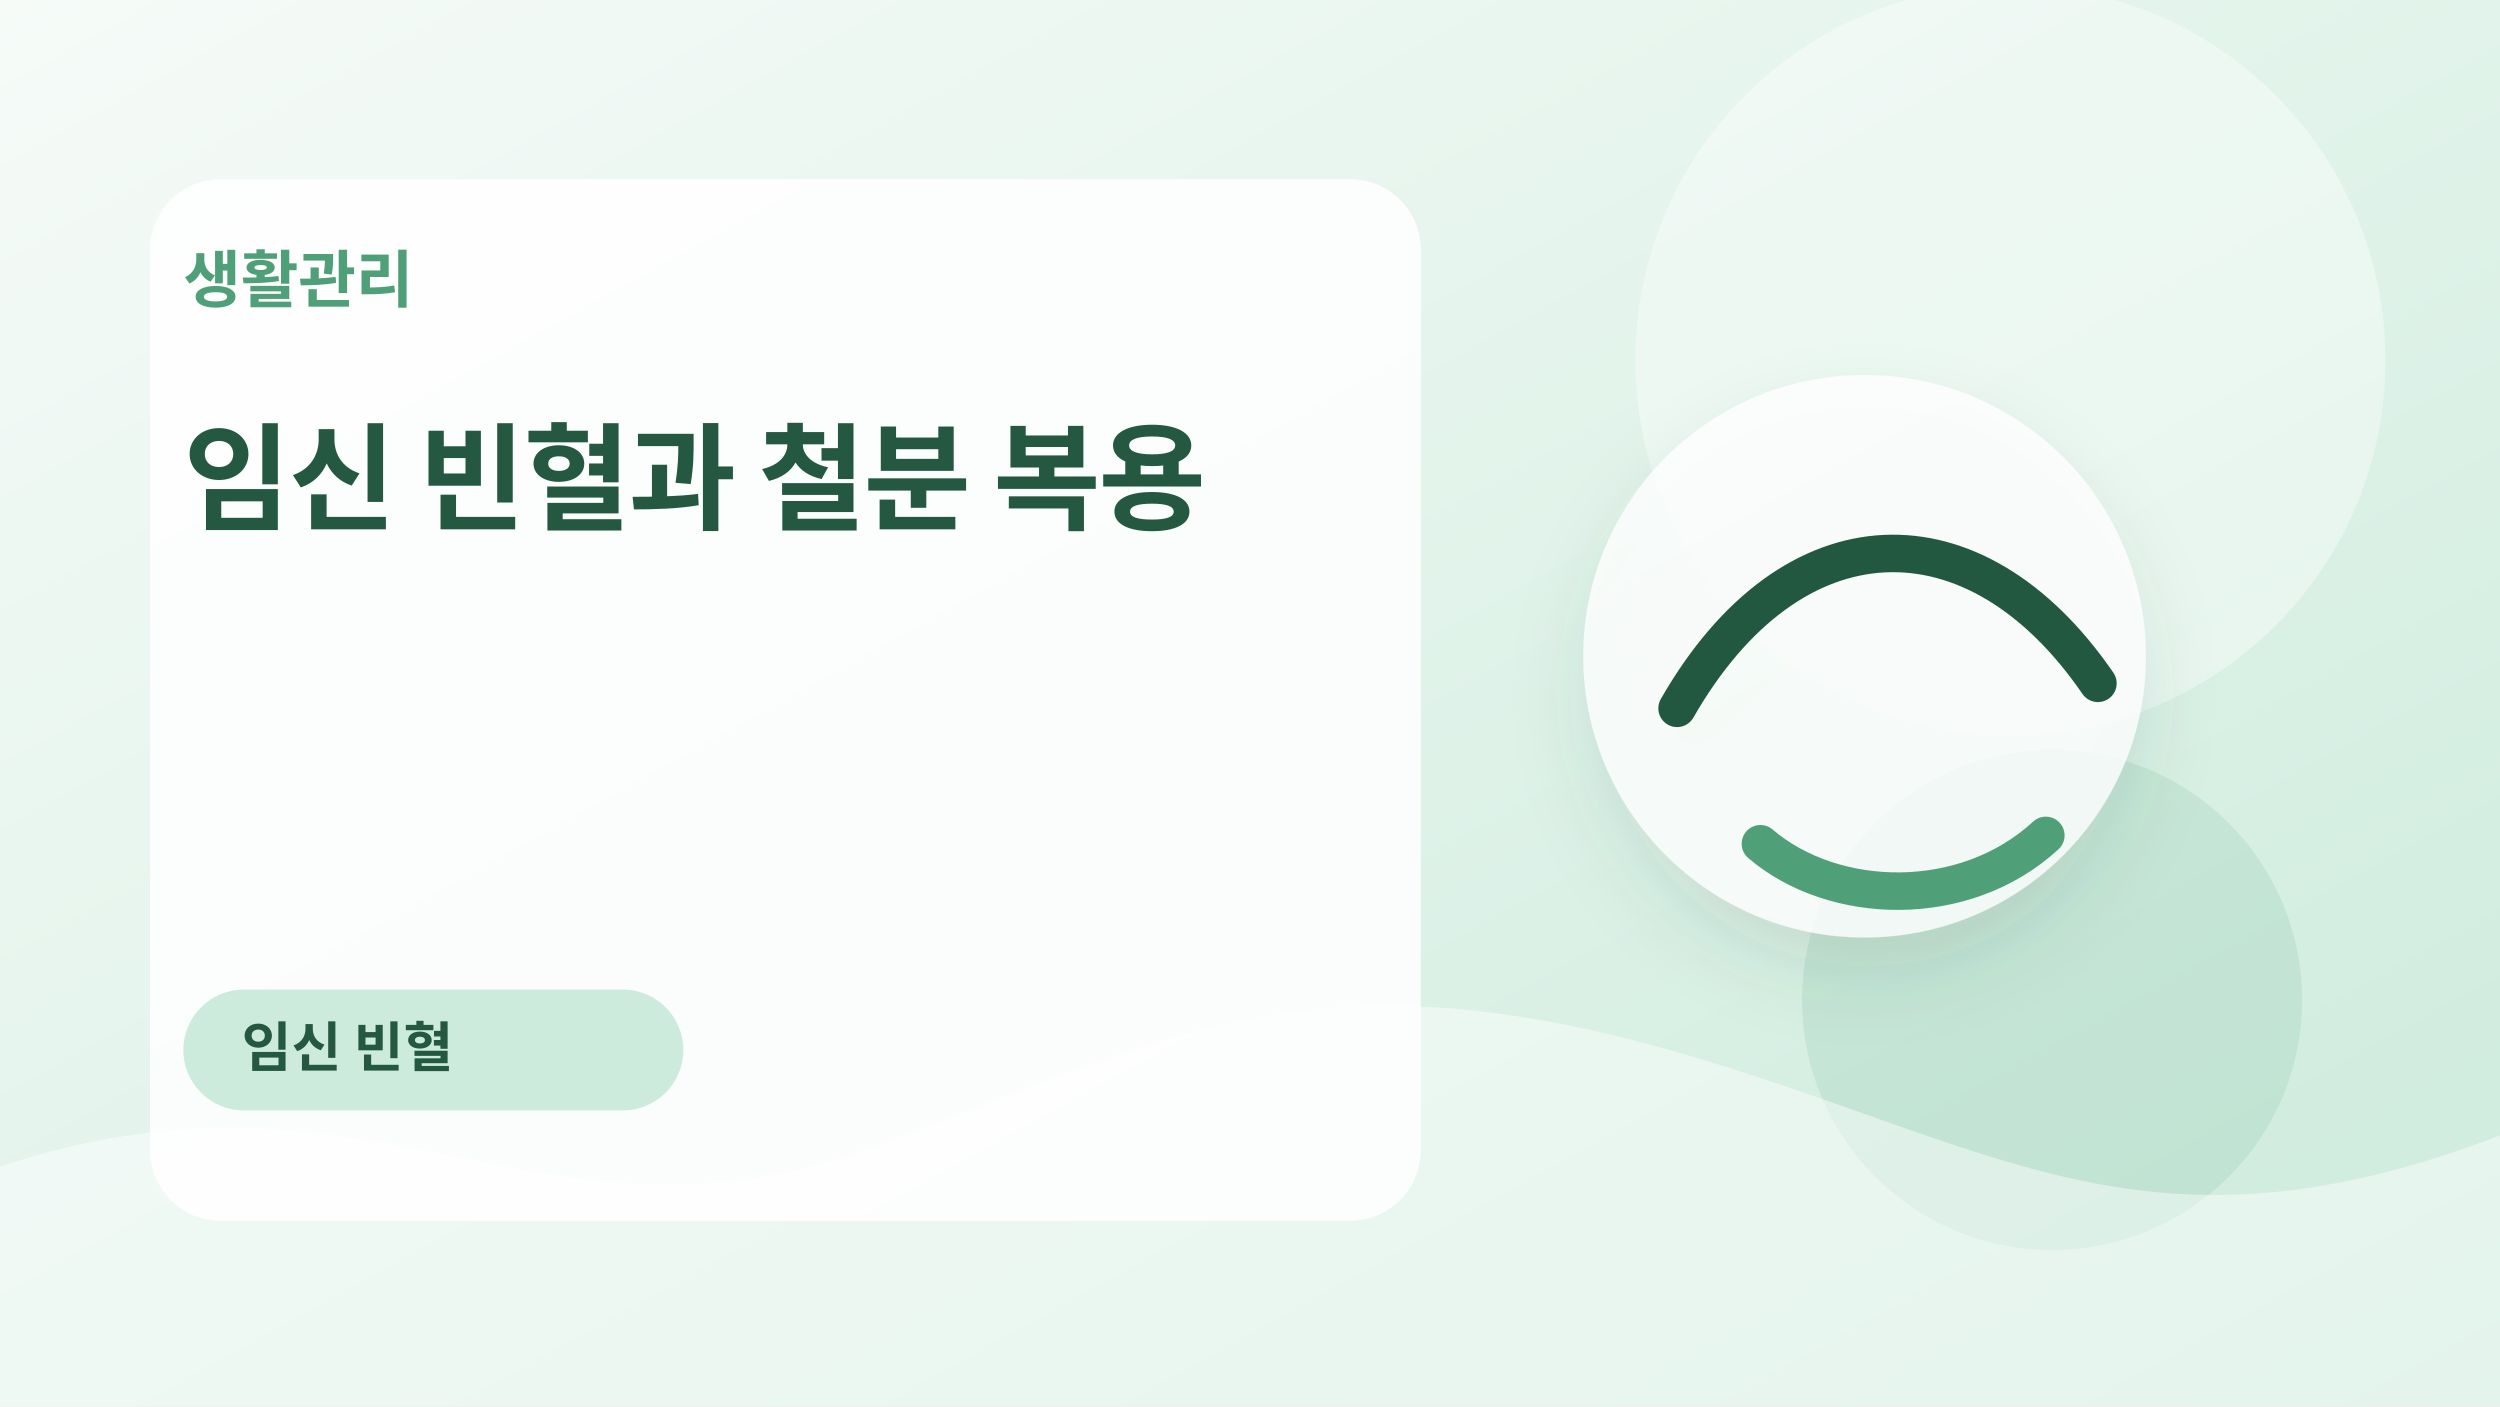
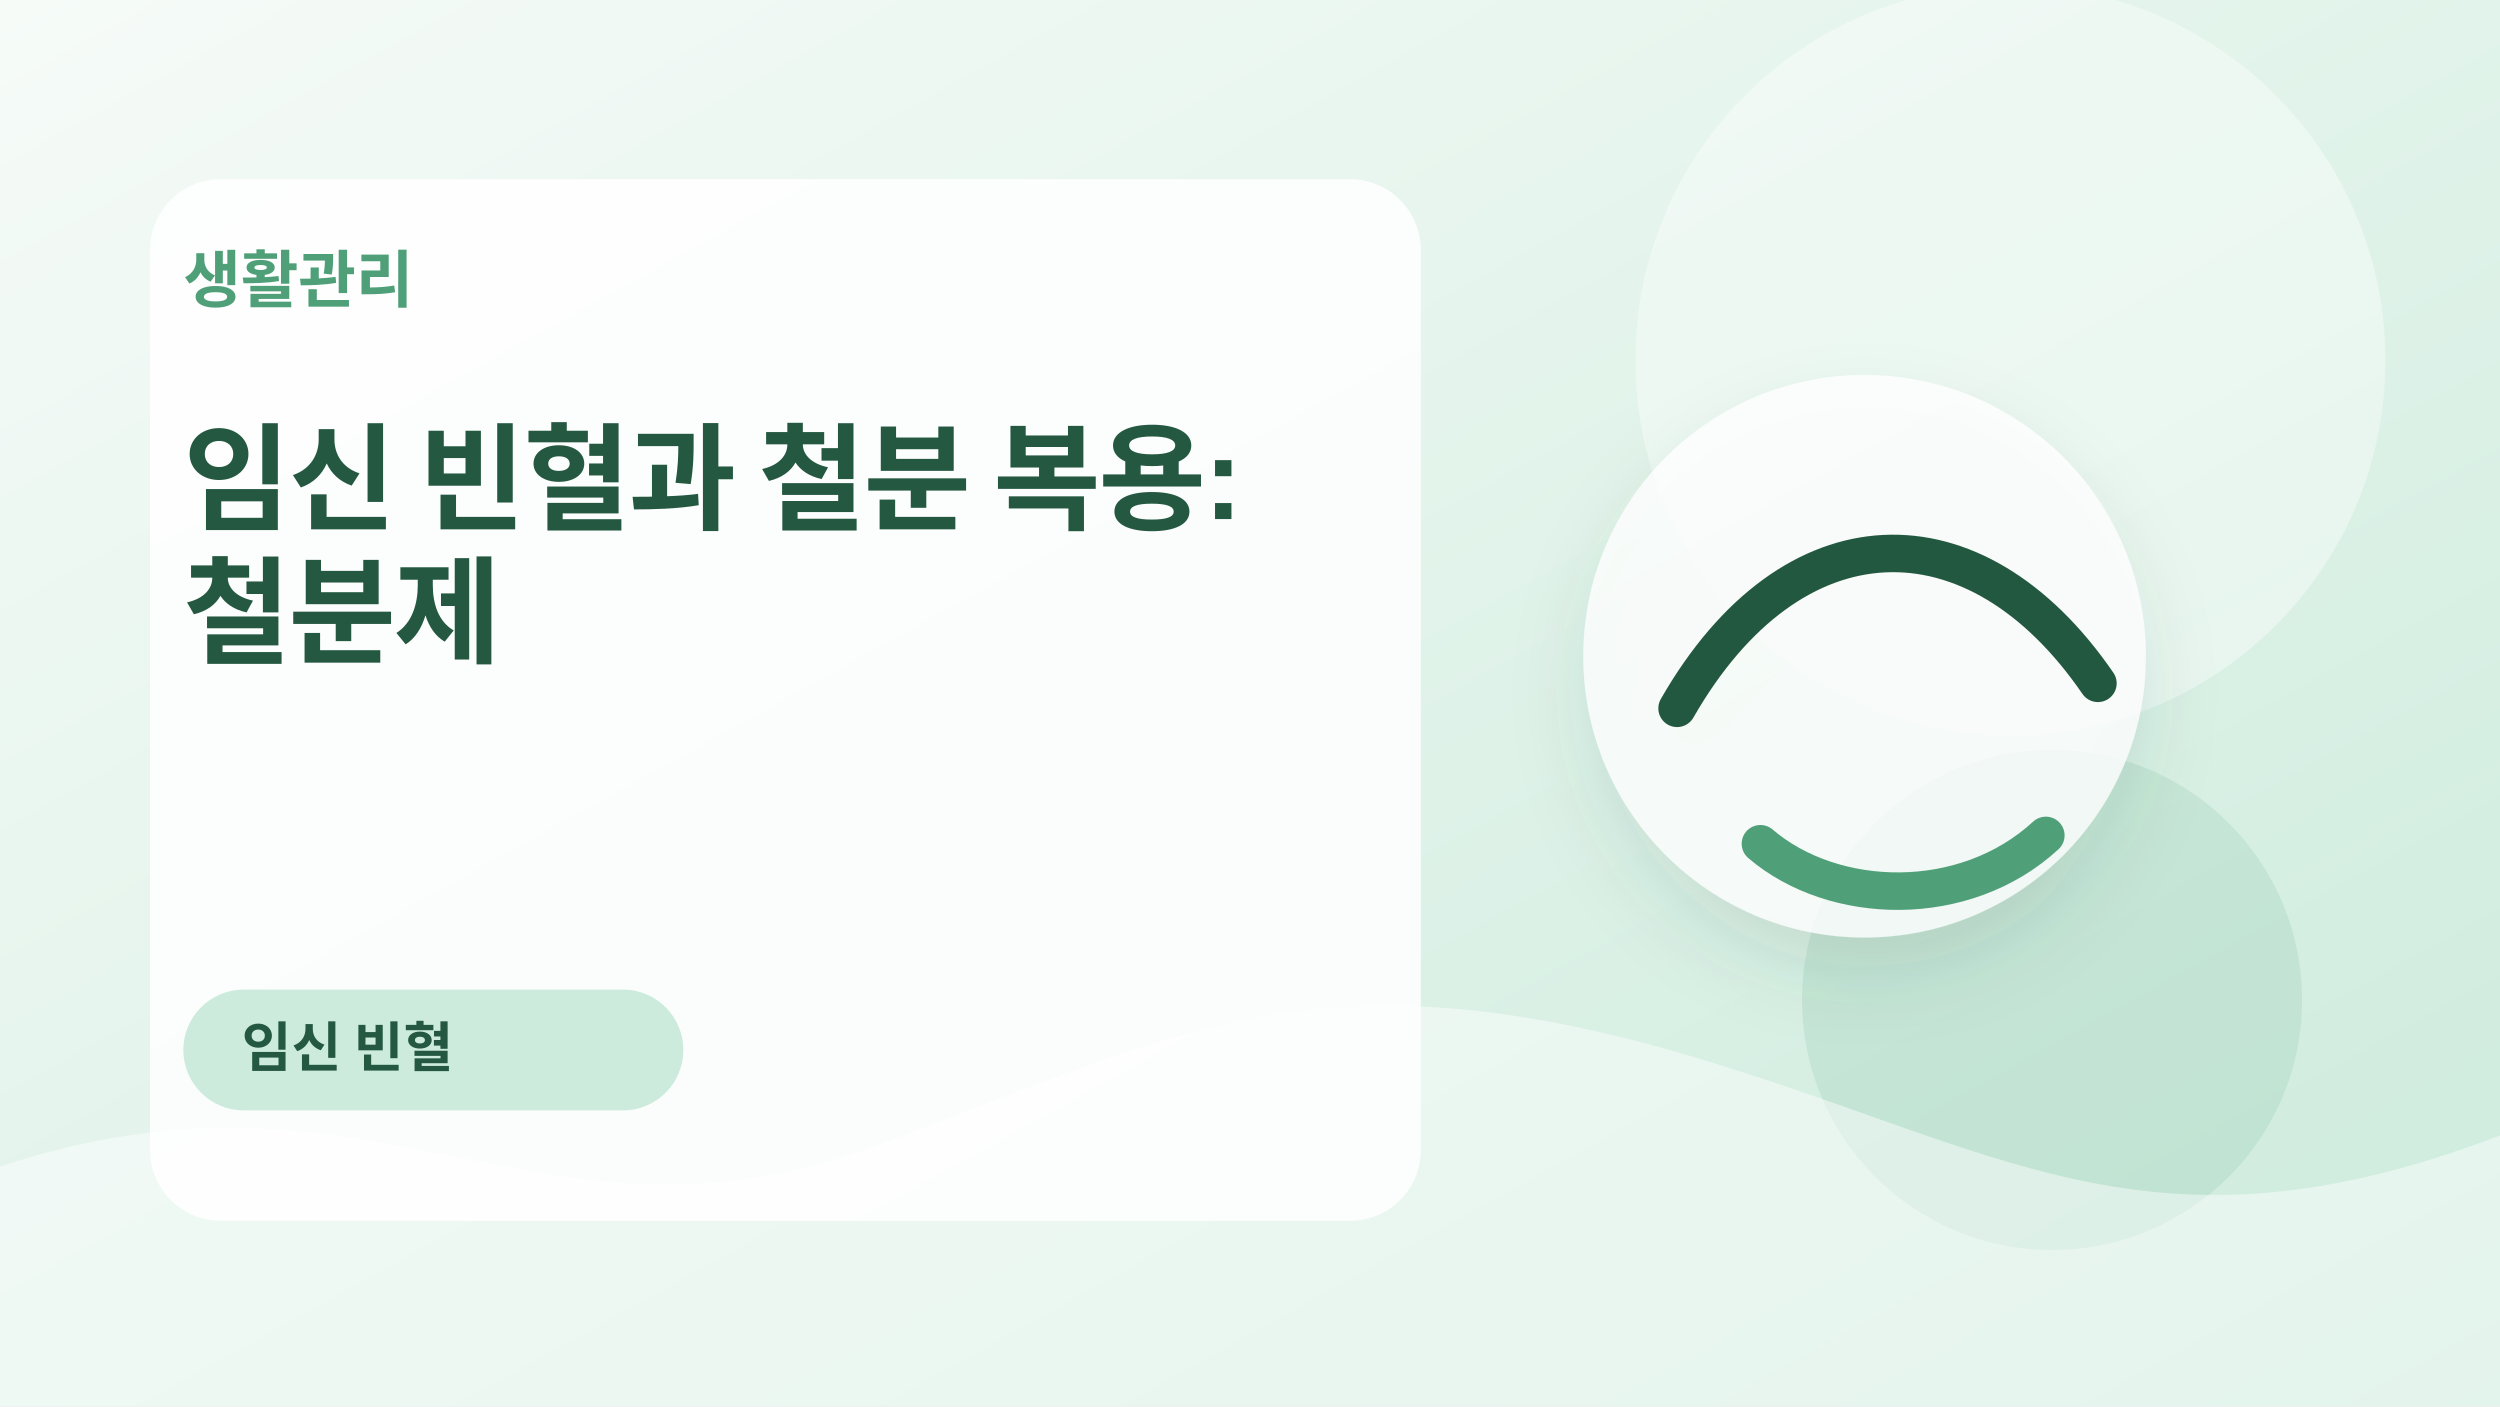
- <svg xmlns="http://www.w3.org/2000/svg" width="1200" height="675" viewBox="0 0 1200 675" role="img" aria-label="임신 빈혈과 철분 복용 대표 이미지">
+ <svg xmlns="http://www.w3.org/2000/svg" width="1200" height="675" viewBox="0 0 1200 675" role="img" aria-label="임신 빈혈과 철분 복용: 철분제 대표 이미지">
  <defs>
    <linearGradient id="bg" x1="0" y1="0" x2="1" y2="1">
      <stop offset="0" stop-color="#f6fbf8" />
      <stop offset="1" stop-color="#ccebdc" />
    </linearGradient>
    <filter id="shadow" x="-20%" y="-20%" width="140%" height="140%">
      <feDropShadow dx="0" dy="18" stdDeviation="18" flood-color="#245841" flood-opacity="0.14" />
    </filter>
  </defs>
  <rect width="1200" height="675" fill="url(#bg)" />
  <circle cx="965" cy="173" r="180" fill="#ffffff" opacity="0.38" />
  <circle cx="985" cy="480" r="120" fill="#4f9f78" opacity="0.13" />
  <path d="M0 560C180 500 260 610 420 550C560 498 630 455 805 505C960 550 1030 610 1200 545V675H0Z" fill="#ffffff" opacity="0.46" />
  <g filter="url(#shadow)">
    <circle cx="895" cy="315" r="135" fill="#ffffff" opacity="0.78" />
    <path d="M805 340c55-96 143-98 202-12" fill="none" stroke="#245841" stroke-width="18" stroke-linecap="round" />
    <path d="M845 405c35 30 98 32 137-4" fill="none" stroke="#4f9f78" stroke-width="18" stroke-linecap="round" />
  </g>
  <rect x="72" y="86" width="610" height="500" rx="34" fill="#ffffff" opacity="0.86" />
  <text x="88" y="145" font-family="Pretendard, Arial, sans-serif" font-size="30" font-weight="700" fill="#4f9f78">생활관리</text>
  <text x="88" y="250" font-family="Pretendard, Arial, sans-serif" font-size="56" font-weight="800" fill="#245841" letter-spacing="-1">
-     <tspan x="88" dy="0">임신 빈혈과 철분 복용</tspan>
+     <tspan x="88" dy="0">임신 빈혈과 철분 복용:</tspan>
+     <tspan x="88" dy="64">철분제</tspan>
  </text>
  <rect x="88" y="475" width="240" height="58" rx="29" fill="#ccebdc" />
  <text x="116" y="512" font-family="Pretendard, Arial, sans-serif" font-size="26" font-weight="700" fill="#245841">임신 빈혈</text>
</svg>
